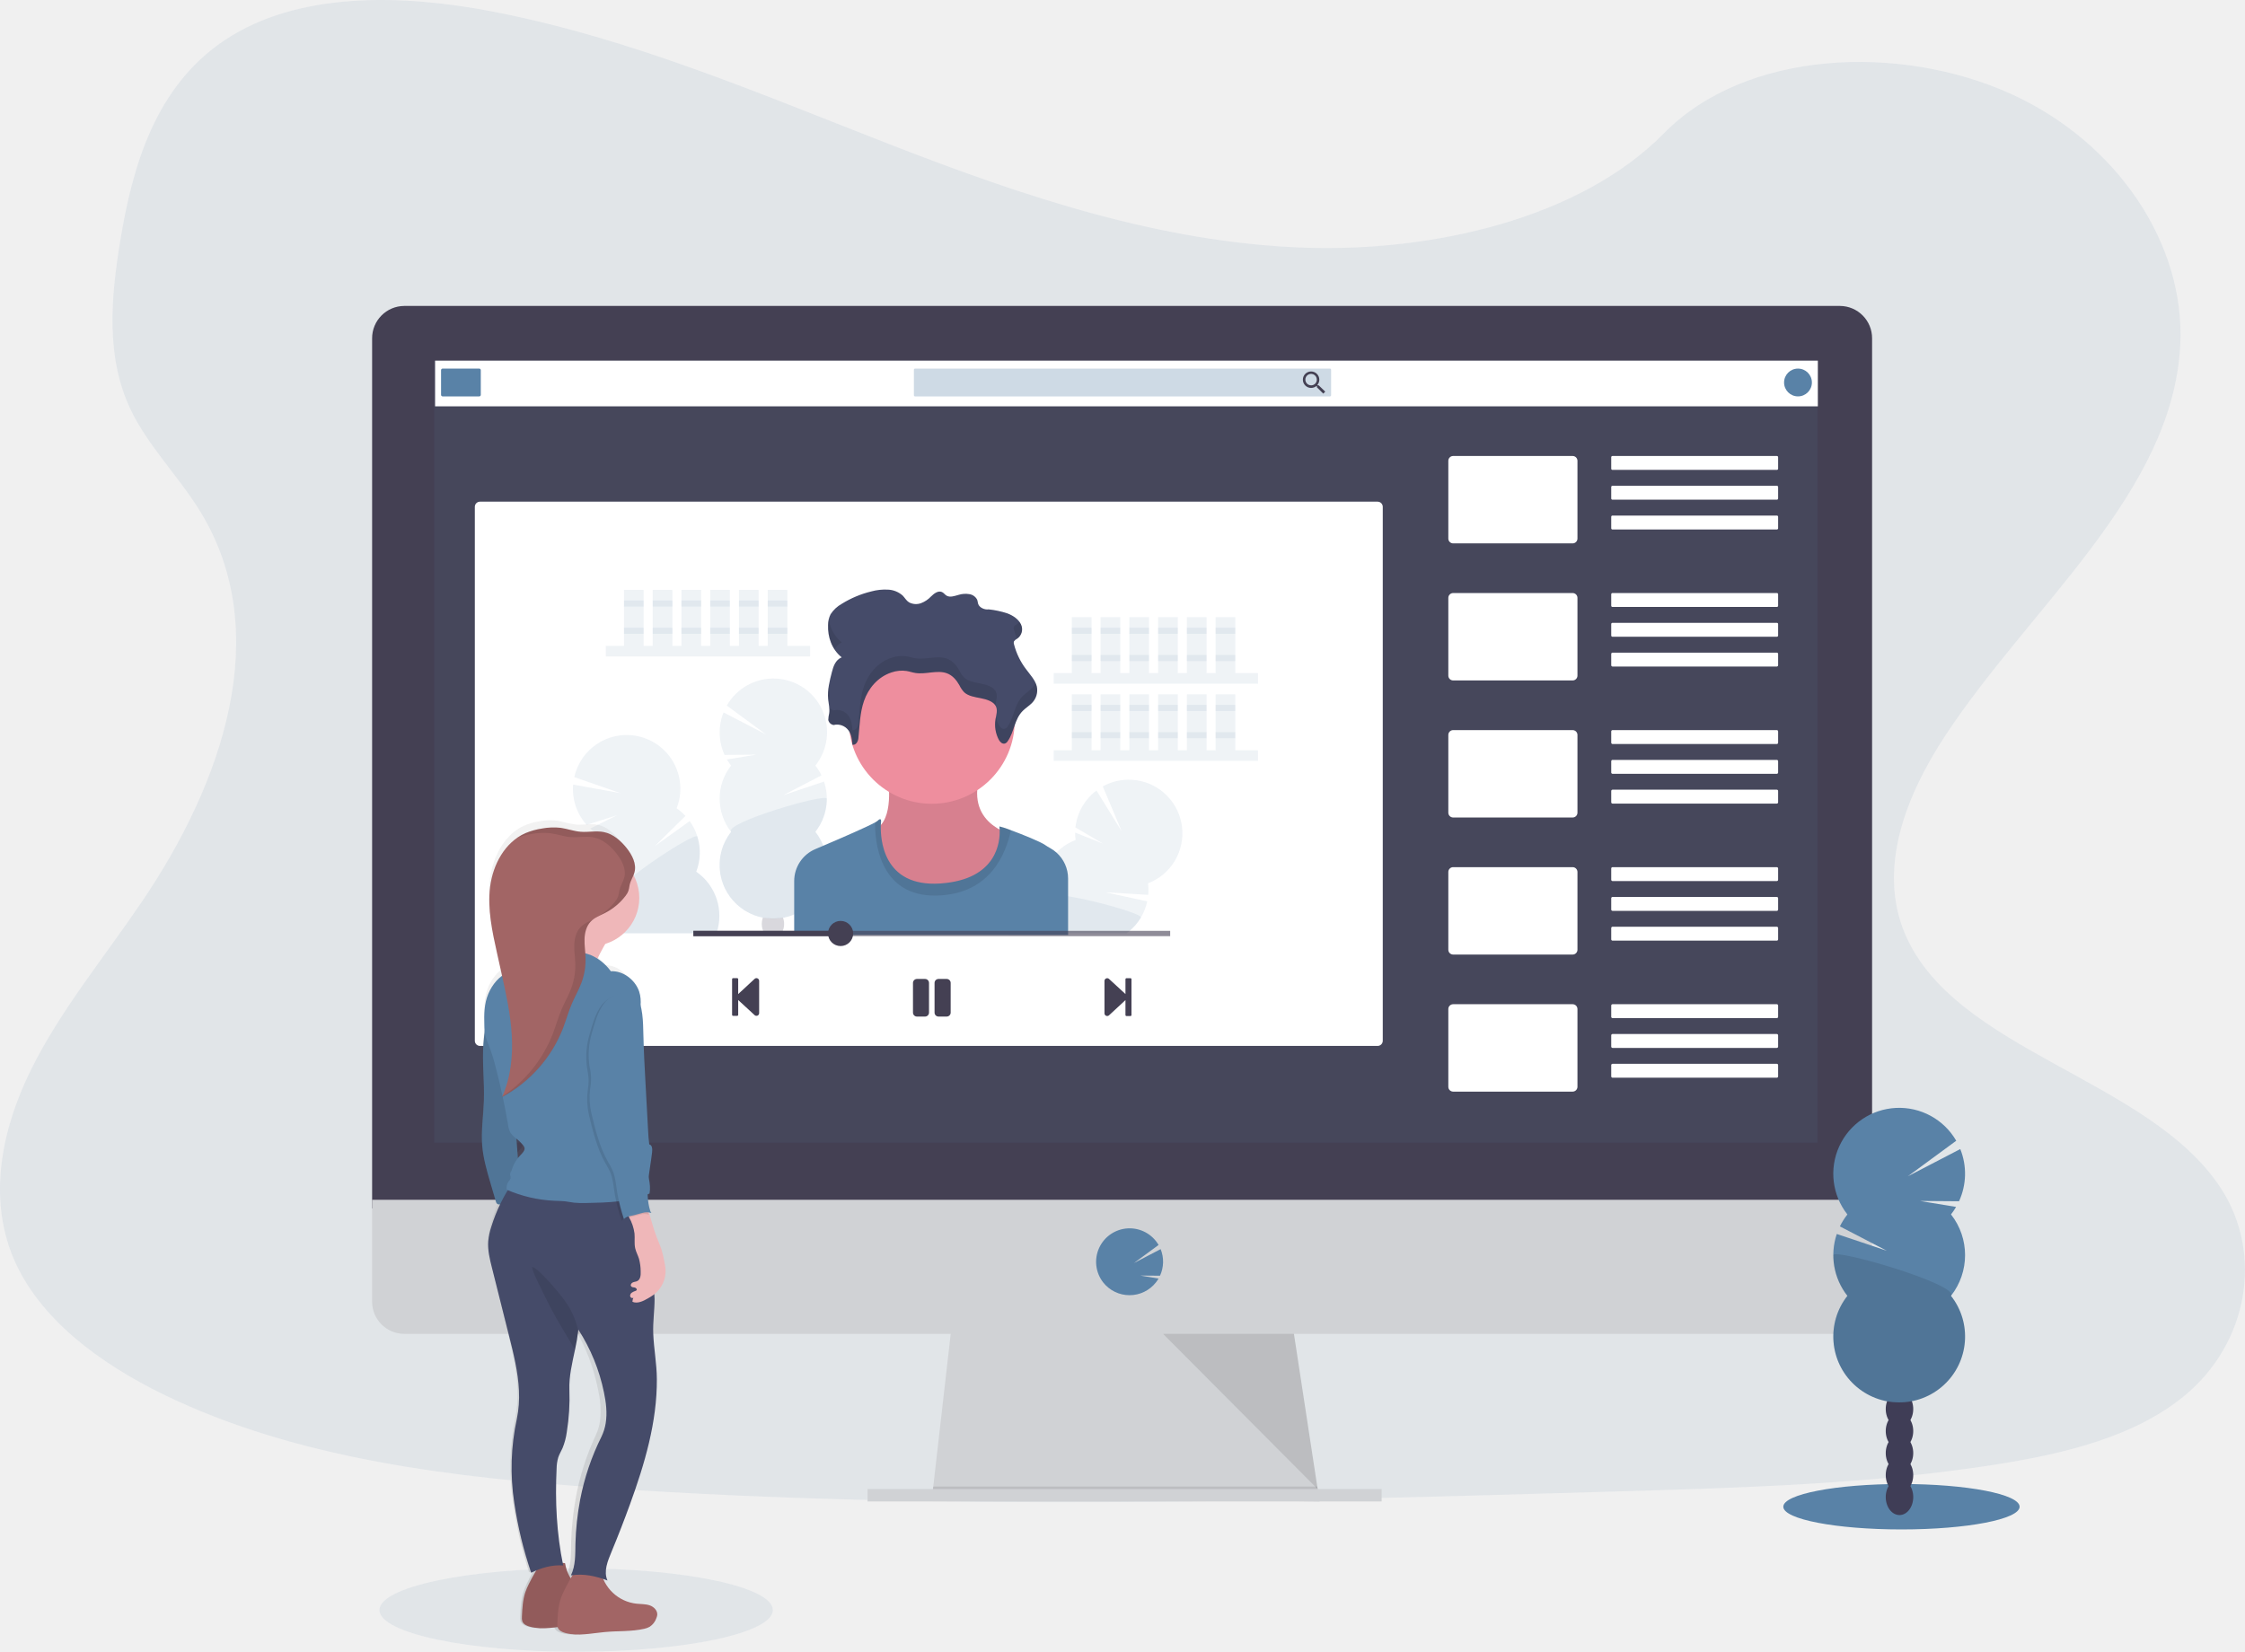
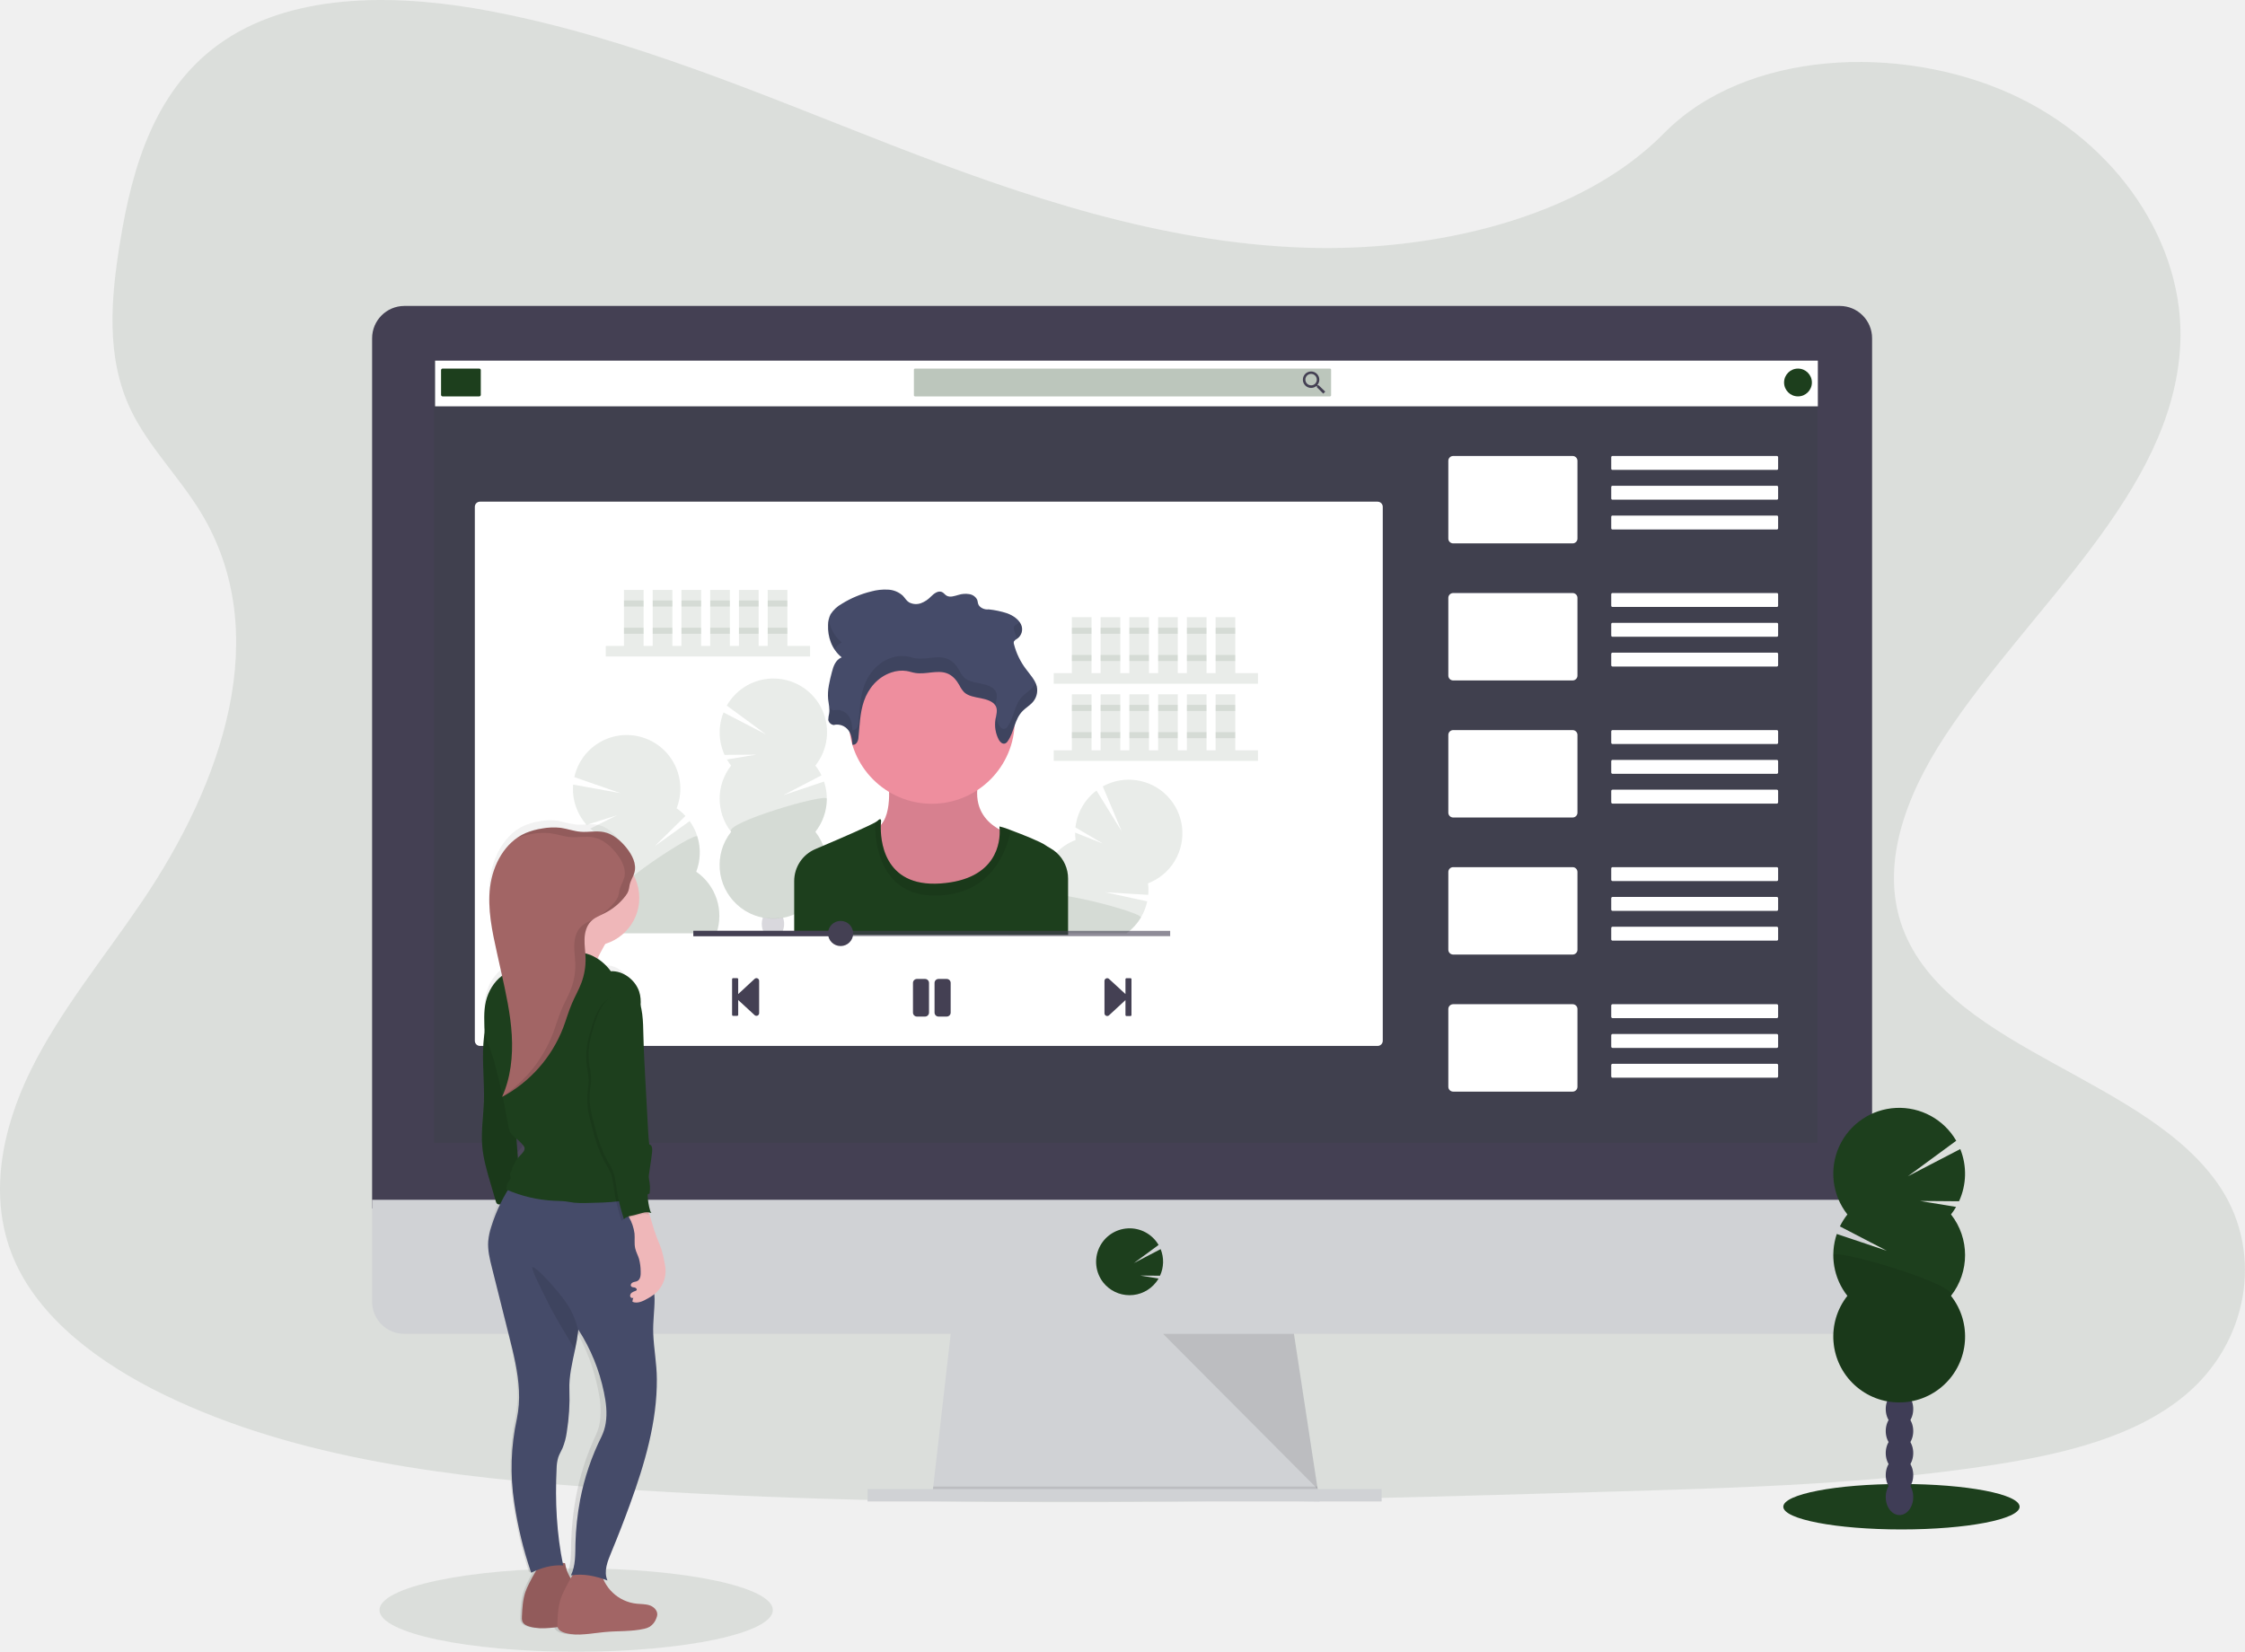
<svg xmlns="http://www.w3.org/2000/svg" data-name="Layer 1" width="1130" height="831.56" viewBox="0 0 1130 831.56">
  <defs>
    <linearGradient id="a" x1="321.68" y1="857.11" x2="321.68" y2="447.21" gradientUnits="userSpaceOnUse">
      <stop offset="0" stop-color="gray" stop-opacity=".25" />
      <stop offset=".54" stop-color="gray" stop-opacity=".12" />
      <stop offset="1" stop-color="gray" stop-opacity=".1" />
    </linearGradient>
  </defs>
-   <path d="M656.54 124.69C584.1 122.18 515.1 98.78 449.22 73.2S318.07 19.27 247.37 5.71c-45.48-8.72-97.49-9.93-134.13 14.43-35.27 23.46-46.66 64-52.78 101.55-4.61 28.28-7.32 58 5.3 84.51 8.77 18.37 24.34 33.82 35.11 51.42 37.45 61.26 11 136.79-29.62 196.59-19 28.06-41.13 54.82-55.82 84.69s-21.49 64.08-8.64 94.54c12.75 30.2 43.11 52.88 76 68.83 66.81 32.4 145.54 41.68 222.31 46.93 169.95 11.58 340.8 6.58 511.19 1.58 63.06-1.87 126.39-3.76 188.43-13.51 34.44-5.41 70-14 95-34.75 31.75-26.34 39.62-70.94 18.34-104-35.68-55.39-134.35-69.15-159.29-128.6-13.73-32.72.37-69.17 20.32-99.52 42.8-65.11 114.54-122.22 118.32-196.64 2.6-51.11-31.89-102.3-85.21-126.48-55.9-25.35-133.4-22.16-174.64 19.8-42.44 43.21-117.06 59.83-181.02 57.61z" fill="#5982a7" opacity=".1" />
+   <path d="M656.54 124.69C584.1 122.18 515.1 98.78 449.22 73.2S318.07 19.27 247.37 5.71c-45.48-8.72-97.49-9.93-134.13 14.43-35.27 23.46-46.66 64-52.78 101.55-4.61 28.28-7.32 58 5.3 84.51 8.77 18.37 24.34 33.82 35.11 51.42 37.45 61.26 11 136.79-29.62 196.59-19 28.06-41.13 54.82-55.82 84.69s-21.49 64.08-8.64 94.54c12.75 30.2 43.11 52.88 76 68.83 66.81 32.4 145.54 41.68 222.31 46.93 169.95 11.58 340.8 6.58 511.19 1.58 63.06-1.87 126.39-3.76 188.43-13.51 34.44-5.41 70-14 95-34.75 31.75-26.34 39.62-70.94 18.34-104-35.68-55.39-134.35-69.15-159.29-128.6-13.73-32.72.37-69.17 20.32-99.52 42.8-65.11 114.54-122.22 118.32-196.64 2.6-51.11-31.89-102.3-85.21-126.48-55.9-25.35-133.4-22.16-174.64 19.8-42.44 43.21-117.06 59.83-181.02 57.61z" fill="#1d3f1d" opacity=".1" />
  <path fill="#d0d2d5" d="M664.18 755.89l-195-2.5.57-5 9.43-82.5h171.25l12.6 82.5.96 6.25.19 1.25z" />
  <path opacity=".1" d="M663.99 754.64h-97.31l-97.5-1.25.57-5h193.28l.96 6.25z" />
  <path fill="#d0d2d5" d="M436.68 749.64h258.75v6.25H436.68z" />
  <path d="M942.3 170.37a16.27 16.27 0 00-16.19-16.35H203.5a16.27 16.27 0 00-16.2 16.35v438h755z" fill="#444053" />
  <path d="M187.3 604.02v51.3a16.2 16.2 0 0016.2 16.2h722.61a16.2 16.2 0 0016.19-16.2v-51.3z" fill="#d0d2d5" />
-   <path fill="#5982a7" opacity=".1" d="M218.55 181.52H914.8v393.75H218.55z" />
-   <path d="M568.55 652.05a16.89 16.89 0 0013.28-6.44 17.21 17.21 0 001.31-1.93l-9.26-1.52 10 .08a16.85 16.85 0 00.32-13.38l-13.43 7 12.39-9.1a16.87 16.87 0 10-27.87 18.88 16.87 16.87 0 0013.26 6.41z" fill="#5982a7" />
+   <path fill="#1d3f1d" opacity=".1" d="M218.55 181.52H914.8v393.75H218.55z" />
+   <path d="M568.55 652.05a16.89 16.89 0 0013.28-6.44 17.21 17.21 0 001.31-1.93l-9.26-1.52 10 .08a16.85 16.85 0 00.32-13.38l-13.43 7 12.39-9.1a16.87 16.87 0 10-27.87 18.88 16.87 16.87 0 0013.26 6.41z" fill="#1d3f1d" />
  <path opacity=".1" d="M585.43 671.52l77.79 78.12-11.93-78.12h-65.86z" />
  <rect x="239" y="252.56" width="457" height="274" rx="2.6" fill="#fff" />
  <path fill="#fff" d="M219 181.56h696v23H219z" />
-   <rect x="222" y="185.56" width="20" height="14" rx=".78" fill="#5982a7" />
-   <rect x="460" y="185.56" width="210" height="14" rx=".58" fill="#5982a7" opacity=".3" />
+   <rect x="222" y="185.56" width="20" height="14" rx=".78" fill="#1d3f1d" />
+   <rect x="460" y="185.56" width="210" height="14" rx=".58" fill="#1d3f1d" opacity=".3" />
  <path d="M663.77 194h-.51l-.19-.16a4.25 4.25 0 001-2.72 4.14 4.14 0 10-4.13 4.17 4.27 4.27 0 002.72-1l.19.16v.52l3.2 3.2 1-1zm-3.84 0a2.89 2.89 0 112.88-2.88 2.86 2.86 0 01-2.88 2.88z" fill="#444053" />
-   <circle cx="905" cy="192.56" r="7" fill="#5982a7" />
+   <circle cx="905" cy="192.56" r="7" fill="#1d3f1d" />
  <rect x="729" y="229.56" width="65" height="44" rx="2.43" fill="#fff" />
  <rect x="811" y="229.56" width="84" height="7" rx=".61" fill="#fff" />
  <rect x="811" y="244.56" width="84" height="7" rx=".61" fill="#fff" />
  <rect x="811" y="259.56" width="84" height="7" rx=".61" fill="#fff" />
  <rect x="729" y="298.56" width="65" height="44" rx="2.43" fill="#fff" />
  <rect x="811" y="298.56" width="84" height="7" rx=".61" fill="#fff" />
  <rect x="811" y="313.56" width="84" height="7" rx=".61" fill="#fff" />
  <rect x="811" y="328.56" width="84" height="7" rx=".66" fill="#fff" />
  <rect x="729" y="367.56" width="65" height="44" rx="2.43" fill="#fff" />
  <rect x="811" y="367.56" width="84" height="7" rx=".66" fill="#fff" />
  <rect x="811" y="382.56" width="84" height="7" rx=".66" fill="#fff" />
  <rect x="811" y="397.56" width="84" height="7" rx=".66" fill="#fff" />
  <rect x="729" y="436.56" width="65" height="44" rx="2.43" fill="#fff" />
  <rect x="811" y="436.56" width="84" height="7" rx=".66" fill="#fff" />
  <rect x="811" y="451.56" width="84" height="7" rx=".66" fill="#fff" />
  <rect x="811" y="466.56" width="84" height="7" rx=".66" fill="#fff" />
  <rect x="729" y="505.56" width="65" height="44" rx="2.43" fill="#fff" />
  <rect x="811" y="505.56" width="84" height="7" rx=".66" fill="#fff" />
  <rect x="811" y="520.56" width="84" height="7" rx=".66" fill="#fff" />
  <rect x="811" y="535.56" width="84" height="7" rx=".66" fill="#fff" />
-   <path fill="#5982a7" opacity=".1" d="M304.92 325.17h102.83v5.33H304.92zm9.14-28.18h9.9v28.18h-9.9zm14.47 0h9.9v28.18h-9.9zm14.47 0h9.9v28.18H343zm14.47 0h9.9v28.18h-9.9zm14.47 0h9.9v28.18h-9.9zm14.48 0h9.9v28.18h-9.9z" />
-   <path fill="#5982a7" opacity=".1" d="M314.06 302.32h9.9v3.05h-9.9zm14.47 0h9.9v3.05h-9.9zm14.47 0h9.9v3.05H343zm14.47 0h9.9v3.05h-9.9zm14.47 0h9.9v3.05h-9.9zm14.48 0h9.9v3.05h-9.9zm-72.36 13.71h9.9v3.05h-9.9zm14.47 0h9.9v3.05h-9.9zm14.47 0h9.9v3.05H343zm14.47 0h9.9v3.05h-9.9zm14.47 0h9.9v3.05h-9.9zm14.48 0h9.9v3.05h-9.9zm143.95 22.85H633.2v5.33H530.37zm9.14-28.18h9.9v28.18h-9.9zm14.47 0h9.9v28.18h-9.9zm14.47 0h9.9v28.18h-9.9zm14.48 0h9.9v28.18h-9.9zm14.47 0h9.9v28.18h-9.9zm14.47 0h9.9v28.18h-9.9z" />
-   <path fill="#5982a7" opacity=".1" d="M539.51 316.03h9.9v3.05h-9.9zm14.47 0h9.9v3.05h-9.9zm14.47 0h9.9v3.05h-9.9zm14.48 0h9.9v3.05h-9.9zm14.47 0h9.9v3.05h-9.9zm14.47 0h9.9v3.05h-9.9zm-72.36 13.71h9.9v3.05h-9.9zm14.47 0h9.9v3.05h-9.9zm14.47 0h9.9v3.05h-9.9zm14.48 0h9.9v3.05h-9.9zm14.47 0h9.9v3.05h-9.9zm14.47 0h9.9v3.05h-9.9zm-81.5 47.98H633.2v5.33H530.37zm9.14-28.18h9.9v28.18h-9.9zm14.47 0h9.9v28.18h-9.9zm14.47 0h9.9v28.18h-9.9zm14.48 0h9.9v28.18h-9.9zm14.47 0h9.9v28.18h-9.9zm14.47 0h9.9v28.18h-9.9z" />
-   <path fill="#5982a7" opacity=".1" d="M539.51 354.87h9.9v3.05h-9.9zm14.47 0h9.9v3.05h-9.9zm14.47 0h9.9v3.05h-9.9zm14.48 0h9.9v3.05h-9.9zm14.47 0h9.9v3.05h-9.9zm14.47 0h9.9v3.05h-9.9zm-72.36 13.71h9.9v3.05h-9.9zm14.47 0h9.9v3.05h-9.9zm14.47 0h9.9v3.05h-9.9zm14.48 0h9.9v3.05h-9.9zm14.47 0h9.9v3.05h-9.9zm14.47 0h9.9v3.05h-9.9zM368 385.44a28.45 28.45 0 01-2.1-3.09l14.81-2.43-16 .12a27.06 27.06 0 01-.52-21.38l21.45 11.12-19.81-14.56a27 27 0 1144.57 30.2 26.24 26.24 0 013.08 4.92l-19.22 10 20.49-6.87a27 27 0 01-4.35 25.31 27 27 0 11-42.4 0 27 27 0 010-33.37z" />
-   <path d="M416.18 402.12a26.89 26.89 0 01-5.78 16.66 27 27 0 11-42.4 0c-3.63-4.57 48.18-19.69 48.18-16.66z" fill="#5982a7" opacity=".1" />
+   <path fill="#1d3f1d" opacity=".1" d="M304.92 325.17h102.83v5.33H304.92zm9.14-28.18h9.9v28.18h-9.9zm14.47 0h9.9v28.18h-9.9zm14.47 0h9.9v28.18H343zm14.47 0h9.9v28.18h-9.9zm14.47 0h9.9v28.18h-9.9zm14.48 0h9.9v28.18h-9.9z" />
+   <path fill="#1d3f1d" opacity=".1" d="M314.06 302.32h9.9v3.05h-9.9zm14.47 0h9.9v3.05h-9.9zm14.47 0h9.9v3.05H343zm14.47 0h9.9v3.05h-9.9zm14.47 0h9.9v3.05h-9.9zm14.48 0h9.9v3.05h-9.9zm-72.36 13.71h9.9v3.05h-9.9zm14.47 0h9.9v3.05h-9.9zm14.47 0h9.9v3.05H343zm14.47 0h9.9v3.05h-9.9zm14.47 0h9.9v3.05h-9.9zm14.48 0h9.9v3.05h-9.9zm143.95 22.85H633.2v5.33H530.37zm9.14-28.18h9.9v28.18h-9.9zm14.47 0h9.9v28.18h-9.9zm14.47 0h9.9v28.18h-9.9zm14.48 0h9.9v28.18h-9.9zm14.47 0h9.9v28.18h-9.9zm14.47 0h9.9v28.18h-9.9z" />
+   <path fill="#1d3f1d" opacity=".1" d="M539.51 316.03h9.9v3.05h-9.9zm14.47 0h9.9v3.05h-9.9zm14.47 0h9.9v3.05h-9.9zm14.48 0h9.9v3.05h-9.9zm14.47 0h9.9v3.05h-9.9zm14.47 0h9.9v3.05h-9.9zm-72.36 13.71h9.9v3.05h-9.9zm14.47 0h9.9v3.05h-9.9zm14.47 0h9.9v3.05h-9.9zm14.48 0h9.9v3.05h-9.9zm14.47 0h9.9v3.05h-9.9zm14.47 0h9.9v3.05h-9.9zm-81.5 47.98H633.2v5.33H530.37zm9.14-28.18h9.9v28.18h-9.9zm14.47 0h9.9v28.18h-9.9zm14.47 0h9.9v28.18h-9.9zm14.48 0h9.9v28.18h-9.9zm14.47 0h9.9v28.18h-9.9zm14.47 0h9.9v28.18h-9.9z" />
+   <path fill="#1d3f1d" opacity=".1" d="M539.51 354.87h9.9v3.05h-9.9zm14.47 0h9.9v3.05h-9.9zm14.47 0h9.9v3.05h-9.9zm14.48 0h9.9v3.05h-9.9zm14.47 0h9.9v3.05h-9.9zm14.47 0h9.9v3.05h-9.9zm-72.36 13.71h9.9v3.05h-9.9zm14.47 0h9.9v3.05h-9.9zm14.47 0h9.9v3.05h-9.9zm14.48 0h9.9v3.05h-9.9zm14.47 0h9.9v3.05h-9.9zm14.47 0h9.9v3.05h-9.9zM368 385.44a28.45 28.45 0 01-2.1-3.09l14.81-2.43-16 .12a27.06 27.06 0 01-.52-21.38l21.45 11.12-19.81-14.56a27 27 0 1144.57 30.2 26.24 26.24 0 013.08 4.92l-19.22 10 20.49-6.87a27 27 0 01-4.35 25.31 27 27 0 11-42.4 0 27 27 0 010-33.37z" />
+   <path d="M416.18 402.12a26.89 26.89 0 01-5.78 16.66 27 27 0 11-42.4 0c-3.63-4.57 48.18-19.69 48.18-16.66z" fill="#1d3f1d" opacity=".1" />
  <path d="M393.52 469.66a2.53 2.53 0 01.13.22h-9.16c.05-.07.08-.15.13-.22a8.87 8.87 0 01-1.18-4.51 9.26 9.26 0 01.55-3.18c.51.08 1.14.17 1.87.25a32.1 32.1 0 006.39 0q.92-.09 1.89-.24a.09.09 0 000 .05 9 9 0 01.54 3.13 8.87 8.87 0 01-1.16 4.5z" fill="#3f3d56" opacity=".2" />
-   <path d="M360.6 469.88h-51c-.11-.29-.21-.6-.3-.9a26.85 26.85 0 01.59-17.64 27 27 0 01-9.85-31.89 25.83 25.83 0 01-2.91-2.33l13.42-6.69-15.26 4.84a27 27 0 01-6.8-20.27l23.81 4.3-23.22-8.07a27 27 0 1151.49 15.7 27.35 27.35 0 014.43 3.85l-15.42 15.21 17.55-12.62a27 27 0 013.32 25.5 27 27 0 0110.15 31.01z" fill="#5982a7" opacity=".1" />
-   <path d="M360.6 469.88h-51c-.11-.29-.21-.6-.3-.9a26.85 26.85 0 01.59-17.64c-4.8-3.32 40.23-33.07 41.12-30.17a26.88 26.88 0 01-.59 17.65 27 27 0 0110.18 31.06zm230.75-36.54a26.9 26.9 0 01-13.51 11.36 27.4 27.4 0 01.11 5.8l-21.61-1.3 21.11 4.58a27 27 0 01-3.22 8.16 26.57 26.57 0 01-7.2 7.9h-29.42v.77h-30c.06-.26.12-.51.19-.77a27 27 0 0116.45-18.31 27 27 0 0117.13-28.64 27.36 27.36 0 01-.22-3.73l13.95 5.51-13.8-8.11a27 27 0 0110.59-18.58l12.71 20.58-9.53-22.66a27 27 0 0136.27 37.44z" fill="#5982a7" opacity=".1" />
-   <path d="M574.23 461.98a26.57 26.57 0 01-7.2 7.9h-29.42v.77h-30c.06-.26.12-.51.19-.77a27 27 0 0116.45-18.31c-.25-2 5.56-1.7 13.31-.4 15.19 2.55 37.7 9.09 36.67 10.81z" fill="#5982a7" opacity=".1" />
+   <path d="M360.6 469.88h-51c-.11-.29-.21-.6-.3-.9a26.85 26.85 0 01.59-17.64 27 27 0 01-9.85-31.89 25.83 25.83 0 01-2.91-2.33l13.42-6.69-15.26 4.84a27 27 0 01-6.8-20.27l23.81 4.3-23.22-8.07a27 27 0 1151.49 15.7 27.35 27.35 0 014.43 3.85l-15.42 15.21 17.55-12.62a27 27 0 013.32 25.5 27 27 0 0110.15 31.01z" fill="#1d3f1d" opacity=".1" />
+   <path d="M360.6 469.88h-51c-.11-.29-.21-.6-.3-.9a26.85 26.85 0 01.59-17.64c-4.8-3.32 40.23-33.07 41.12-30.17a26.88 26.88 0 01-.59 17.65 27 27 0 0110.18 31.06zm230.75-36.54a26.9 26.9 0 01-13.51 11.36 27.4 27.4 0 01.11 5.8l-21.61-1.3 21.11 4.58a27 27 0 01-3.22 8.16 26.57 26.57 0 01-7.2 7.9h-29.42v.77h-30c.06-.26.12-.51.19-.77a27 27 0 0116.45-18.31 27 27 0 0117.13-28.64 27.36 27.36 0 01-.22-3.73l13.95 5.51-13.8-8.11a27 27 0 0110.59-18.58l12.71 20.58-9.53-22.66a27 27 0 0136.27 37.44z" fill="#1d3f1d" opacity=".1" />
+   <path d="M574.23 461.98a26.57 26.57 0 01-7.2 7.9h-29.42v.77h-30c.06-.26.12-.51.19-.77a27 27 0 0116.45-18.31c-.25-2 5.56-1.7 13.31-.4 15.19 2.55 37.7 9.09 36.67 10.81z" fill="#1d3f1d" opacity=".1" />
  <path d="M446.71 389.97s3.7 20-4.56 26.53 7 45.67 32.18 41.1 35.44-37.4 35.44-37.4-25.22-5.22-15.87-31.75z" fill="#ee8e9e" />
  <path d="M446.71 389.97s3.7 20-4.56 26.53 7 45.67 32.18 41.1 35.44-37.4 35.44-37.4-25.22-5.22-15.87-31.75z" opacity=".1" />
  <circle cx="469" cy="362.9" r="41.75" fill="#ee8e9e" />
-   <path d="M537.61 442.27v28.38H399.75v-27.09a17.48 17.48 0 0110.67-16.1l3.95-1.68c10-4.26 22.15-9.55 26.12-11.75a6.53 6.53 0 001.22-.79c2.17-2.17 1.74.65 1.74.65s-.06.54-.1 1.47c-.24 6.39.68 31.5 30.11 29.41 28.71-2 30-21.42 29.71-27.13a15.45 15.45 0 00-.13-1.58 37.09 37.09 0 015.81 1.9c6 2.22 14.86 5.78 17.23 7.46.74.52 1.64 1.06 2.62 1.61a17.23 17.23 0 013.1 2.21 17.51 17.51 0 015.81 13.03z" fill="#5982a7" />
+   <path d="M537.61 442.27v28.38H399.75v-27.09a17.48 17.48 0 0110.67-16.1l3.95-1.68c10-4.26 22.15-9.55 26.12-11.75a6.53 6.53 0 001.22-.79c2.17-2.17 1.74.65 1.74.65s-.06.54-.1 1.47c-.24 6.39.68 31.5 30.11 29.41 28.71-2 30-21.42 29.71-27.13a15.45 15.45 0 00-.13-1.58 37.09 37.09 0 015.81 1.9c6 2.22 14.86 5.78 17.23 7.46.74.52 1.64 1.06 2.62 1.61a17.23 17.23 0 013.1 2.21 17.51 17.51 0 015.81 13.03z" fill="#1d3f1d" />
  <path d="M508.85 417.96c-2.43 11.26-10.06 32.35-37.56 32.9-29.3.58-31-28.56-30.81-36.83a5.91 5.91 0 001.23-.79c2.18-2.17 1.74.65 1.74.65s-3.69 33.27 30 30.88 29.55-28.7 29.55-28.7c0-.16 2.51.71 5.85 1.89z" opacity=".1" />
  <path d="M419.58 364.99a7.15 7.15 0 017.53 2.75c1.52 2.13 1.75 4.7 1.94 7.16 1.81.38 2.83-1.67 3-3.22.67-6.31.72-12.74 2.84-18.84s6.75-12 13.86-14.33a16.08 16.08 0 017.57-.72c1.51.25 2.93.78 4.43 1 5.2.86 10.85-1.6 15.72.11 3.06 1.08 5 3.57 6.43 6.06a13.08 13.08 0 002.5 3.63c2.07 1.86 5.31 2.34 8.28 2.92s6.21 1.59 7.48 3.88c1.14 2.07.3 4.46-.08 6.7a16.42 16.42 0 001.69 10.37c.55 1 1.67 2.21 3 1.88a2.63 2.63 0 001.42-1.15c3.41-4.78 3.32-11 7.6-15.31 1.43-1.44 3.28-2.56 4.67-4a9.08 9.08 0 002.42-8.24c-.77-3.3-3.41-6-5.54-8.9a35 35 0 01-5.93-12.31 2.23 2.23 0 010-1.61 4.29 4.29 0 011.52-1.24 5.74 5.74 0 001.94-7.33c-1.21-2.47-3.87-4.35-6.87-5.47a44.8 44.8 0 00-9.37-2c-2.1.3-4.56-.89-5.21-2.57-.29-.75-.29-1.56-.58-2.31a5.3 5.3 0 00-4-2.8 11.7 11.7 0 00-5.35.38c-2 .56-4.27 1.4-6 .42-.91-.51-1.41-1.44-2.39-1.86-2-.84-4.06.86-5.49 2.26a13.36 13.36 0 01-4.95 3.33 7.37 7.37 0 01-6.14-.41c-1.37-.87-2.06-2.27-3.15-3.38a11.86 11.86 0 00-7.45-3 26.23 26.23 0 00-8.41.92 50.78 50.78 0 00-14.77 6.2 15.87 15.87 0 00-5.67 5.27 12 12 0 00-1.27 5.43c-.22 5.91 1.74 12.13 6.85 16.27-3.12 1.3-4.17 4.49-4.9 7.32-1.17 4.52-2.34 9.11-1.9 13.71.22 2.38.87 4.76.52 7.13a15.36 15.36 0 00-.46 3.41 3.27 3.27 0 002.67 2.49z" fill="#454b69" />
  <path d="M521.23 343.78a9.76 9.76 0 01-1.8 2.66c-1.39 1.46-3.24 2.59-4.67 4-4.28 4.28-4.19 10.54-7.6 15.32a2.57 2.57 0 01-1.42 1.14c-1.3.34-2.42-.84-3-1.88a17.2 17.2 0 01-1.49-4l-.2 1a16.42 16.42 0 001.69 10.37c.55 1 1.67 2.21 3 1.88a2.63 2.63 0 001.42-1.15c3.41-4.78 3.32-11 7.6-15.31 1.43-1.44 3.28-2.56 4.67-4a9.08 9.08 0 002.42-8.24 10.74 10.74 0 00-.62-1.79zm-9.32-29.6a4.19 4.19 0 00-1.52 1.24 2.21 2.21 0 000 1.6 33.82 33.82 0 001.51 4.56 5.74 5.74 0 001.94-7.33 7 7 0 00-.7-1.17 5.76 5.76 0 01-1.23 1.1zm-88.2 9.27a18.54 18.54 0 01-6.55-11.59 15.62 15.62 0 00-.3 2.72 20.82 20.82 0 003.29 12.37 7 7 0 013.56-3.5zm77.37 31.27c.38-2.25 1.22-4.64.08-6.7-1.27-2.3-4.51-3.3-7.48-3.88s-6.21-1.07-8.28-2.92a13.08 13.08 0 01-2.5-3.63c-1.41-2.49-3.37-5-6.43-6.06-4.87-1.71-10.52.74-15.72-.11-1.5-.25-2.92-.77-4.43-1a16 16 0 00-7.57.72c-7.11 2.34-11.74 8.24-13.86 14.33s-2.17 12.52-2.84 18.84c-.17 1.54-1.19 3.6-3 3.22-.19-2.47-.42-5-1.94-7.17a7.15 7.15 0 00-7.53-2.74 3.66 3.66 0 01-2.11-1.35 11.59 11.59 0 010 2.76 15.36 15.36 0 00-.46 3.41 3.27 3.27 0 002.61 2.57 7.15 7.15 0 017.53 2.75c1.52 2.13 1.75 4.7 1.94 7.16 1.81.38 2.83-1.67 3-3.22.67-6.31.72-12.74 2.84-18.84s6.75-12 13.86-14.33a16.08 16.08 0 017.57-.72c1.51.25 2.93.78 4.43 1 5.2.86 10.85-1.6 15.72.11 3.06 1.08 5 3.57 6.43 6.06a13.08 13.08 0 002.5 3.63c2.07 1.86 5.31 2.34 8.28 2.92s6 1.52 7.33 3.64c-.05-.15 0-.3.03-.45zm-83.65-3.11a19 19 0 00-.33-5.57 24.82 24.82 0 00-.19 5.84c0 .5.11 1 .18 1.49.11-.59.26-1.17.34-1.76z" opacity=".1" />
  <path d="M368.49 511v-18.05a.51.51 0 01.51-.51h2.05a.51.51 0 01.51.51v7.51l8.32-7.71a1.36 1.36 0 012.23 1v16.35a1.36 1.36 0 01-2.23 1l-8.32-7.66v7.47a.51.51 0 01-.51.51H369a.51.51 0 01-.51-.42zm201.03-18.05V511a.51.51 0 01-.52.51h-2a.51.51 0 01-.51-.51v-7.51l-8.32 7.7a1.37 1.37 0 01-2.24-1v-16.41a1.37 1.37 0 012.24-1l8.32 7.66v-7.46a.51.51 0 01.51-.51h2a.51.51 0 01.52.48zm-103.91 18.83h-4.07a2 2 0 01-2-2v-14.94a2 2 0 012-2h4.07a2 2 0 012 2v14.94a2 2 0 01-2 2zm12.9-2v-14.94a2 2 0 00-2-2h-4.11a2 2 0 00-2 2v14.94a2 2 0 002 2h4.07a2 2 0 002.04-2z" fill="#444053" />
  <path fill="#444053" opacity=".6" d="M349 468.62h240v2.67H349z" />
  <circle cx="423.11" cy="469.95" r="6.33" fill="#444053" />
  <path fill="#444053" d="M349 468.62h74.11v2.67H349z" />
-   <ellipse cx="957.08" cy="758.54" rx="59.47" ry="11.44" fill="#5982a7" />
+   <ellipse cx="957.08" cy="758.54" rx="59.47" ry="11.44" fill="#1d3f1d" />
  <ellipse cx="956.09" cy="753.68" rx="6.92" ry="9.06" fill="#3f3d56" />
  <ellipse cx="956.09" cy="742.6" rx="6.92" ry="9.06" fill="#3f3d56" />
  <ellipse cx="956.09" cy="731.53" rx="6.92" ry="9.06" fill="#3f3d56" />
  <ellipse cx="956.09" cy="720.45" rx="6.92" ry="9.06" fill="#3f3d56" />
  <ellipse cx="956.09" cy="709.37" rx="6.92" ry="9.06" fill="#3f3d56" />
  <ellipse cx="956.09" cy="698.29" rx="6.92" ry="9.06" fill="#3f3d56" />
  <ellipse cx="956.09" cy="687.21" rx="6.92" ry="9.06" fill="#3f3d56" />
-   <path d="M982 611.41a34.28 34.28 0 002.58-3.8l-18.2-3 19.68.15a33.27 33.27 0 00.63-26.28l-26.38 13.7 24.34-17.89a33.17 33.17 0 10-54.78 37.12 33.85 33.85 0 00-3.78 6l23.62 12.27-25.18-8.45a33.19 33.19 0 005.34 31.14 33.16 33.16 0 1052.14 0 33.18 33.18 0 000-41z" fill="#5982a7" />
+   <path d="M982 611.41a34.28 34.28 0 002.58-3.8l-18.2-3 19.68.15a33.27 33.27 0 00.63-26.28l-26.38 13.7 24.34-17.89a33.17 33.17 0 10-54.78 37.12 33.85 33.85 0 00-3.78 6l23.62 12.27-25.18-8.45a33.19 33.19 0 005.34 31.14 33.16 33.16 0 1052.14 0 33.18 33.18 0 000-41z" fill="#1d3f1d" />
  <path d="M922.78 631.91a33 33 0 007.09 20.5 33.16 33.16 0 1052.14 0c4.44-5.63-59.23-24.22-59.23-20.5z" opacity=".1" />
-   <ellipse cx="290" cy="810.56" rx="99" ry="21" fill="#5982a7" opacity=".1" />
+   <ellipse cx="290" cy="810.56" rx="99" ry="21" fill="#1d3f1d" opacity=".1" />
  <path d="M358.15 842.34c-2-.73-4.14-.61-6.23-.84a19.28 19.28 0 01-11.46-5.56 21 21 0 01-4.58-7c.66.24 1.32.49 2 .76-2-4.67.1-9.91 1.94-14.63q4.68-12 8.85-24.13c7-20.49 13-41.8 12.87-63.6 0-7.88-1.45-15.33-1.73-23.2-.21-5.84.69-11.67.65-17.52 0-.82 0-1.63-.06-2.45a15.53 15.53 0 005.27-12.66 30.48 30.48 0 00-.53-3.68 59.68 59.68 0 00-1.4-6.26c-.66-2.17-1.56-4.25-2.33-6.37-1.49-4.11-2.5-8.39-3.77-12.57a4.33 4.33 0 011.36.37 2.93 2.93 0 01-.64-1.31 32.41 32.41 0 01-1.2-8.17l.85-.38a21.27 21.27 0 00-.41-8.09c.48-4.29 1.23-8.61 1.69-12.88.17-1.6.1-3.61-1.37-4-.3-2.29-.42-4.61-.54-6.92q-.63-12.09-1.25-24.17c-.42-8.09-.84-16.17-1-24.27-.11-5.14-.17-10.46-1.39-15.38a18.6 18.6 0 00-.71-7c-1.86-5.89-7.64-10.56-13.5-10.23a26.86 26.86 0 00-6.39-6.46c1.17-2.62 2.57-5.32 3.72-7.44 9.38-3.05 16.24-12.3 16.24-23.3a25.43 25.43 0 00-2.75-11.59 12.52 12.52 0 00.44-1.35 11.09 11.09 0 00-.45-6.49 19 19 0 00-1-2.32c-.26-.5-.54-1-.83-1.48L348 459c-.31-.47-.63-.92-1-1.36a33.1 33.1 0 00-2.28-2.74 22.56 22.56 0 00-3.28-2.92 14.46 14.46 0 00-5.4-2.49 16.46 16.46 0 00-3.43-.31c-.69 0-1.39 0-2.08.06-1.4.08-2.79.18-4.18.17-.46 0-.93 0-1.39-.07a50.63 50.63 0 01-7.24-1.51l-1.2-.25c-.41-.08-.81-.15-1.22-.2a22.89 22.89 0 00-3.31-.2h-1.11a30.68 30.68 0 00-3.31.34l-1.1.17a31.6 31.6 0 00-8.05 2.39c-.33.15-.67.32-1 .5l-.2.11c-.27.14-.54.29-.8.45l-.15.09-.85.54-.07.05c-7.94 5.34-12.63 15.46-13.82 25.5-1.33 11.27 1 22.63 3.33 33.72l2.1 10c.09.45.19.89.28 1.34a22 22 0 00-6.59 9.14c-2 5-2.05 10.41-1.89 15.83 0 1.1.06 2.2.17 3.3-.25 2.08-.47 4.17-.61 6.27-.63 9.7.55 19.45.24 29.17-.24 7.49-1.37 15-.82 22.44.48 6.6 2.25 13 4 19.37l2.52 9.08a2.41 2.41 0 00.63 1.25 1.9 1.9 0 001.41.29 85.12 85.12 0 00-4.1 11.48 35.5 35.5 0 00-1.48 7.38c-.33 4.58.73 9.13 1.79 13.58q2.4 10 4.78 20.08 1.68 7.05 3.35 14.09c2.2 9.26 4.41 18.58 4.82 28.11a61.05 61.05 0 01-1 14.29 124.52 124.52 0 00-1.24 42.83 210 210 0 008.09 35.41c.81-.43 1.63-.83 2.47-1.2l-.35.65q-1.73 3-3.2 6.15a35 35 0 00-1.71 4.21c-1.28 4-1.48 8.26-1.66 12.47a6.1 6.1 0 00.21 2.41c.55 1.51 2.13 2.28 3.6 2.7 4.32 1.23 8.81.79 13.3.21a1.61 1.61 0 00.09.29c.55 1.51 2.12 2.28 3.6 2.7 6.18 1.76 12.7.1 19.07-.5s12.63-.16 18.76-1.63a8.93 8.93 0 002.6-1 8.51 8.51 0 003.28-4.55 5.83 5.83 0 00.38-1.49c.25-2.19-1.62-4.12-3.6-4.85zM337 749.73a25.2 25.2 0 01-2 6.78 129.4 129.4 0 00-10.26 32.17 149.15 149.15 0 00-2.27 22.25c-.1 5.5.11 11.26-2.18 16.2l.83-.13c-.26.48-.51 1-.75 1.38l-.12.22a21.68 21.68 0 01-2.73-7.66c0-.09-.45-.16-1.14-.2a206.93 206.93 0 01-2.92-47.89 22.17 22.17 0 01.8-5.75c.51-1.61 1.37-3.08 2-4.64a34.09 34.09 0 002-8.14 115.64 115.64 0 001.26-21.52c-.24-6.79 1.33-13.54 2.67-20.3.64-3.21 1.23-6.43 1.55-9.65l.06-.65a96.87 96.87 0 0112.28 31.88 45.6 45.6 0 01.92 15.65zm-42.8-144.52l.32.28a22 22 0 012.66 2.79 3.69 3.69 0 01.84 1.54c.3 1.46-.91 2.7-1.9 3.77a17 17 0 00-1.21 1.46q-.32-4.92-.68-9.84z" transform="translate(-35 -34.22)" fill="url(#a)" />
-   <path d="M245.36 508.31l-1.1 8.49c-.37 2.88-.74 5.75-.94 8.64-.67 9.62.57 19.28.25 28.92-.26 7.42-1.44 14.83-.87 22.24.51 6.54 2.37 12.9 4.23 19.2l2.64 9a2.38 2.38 0 00.66 1.24 2.33 2.33 0 001.69.27l11.72-1.06c-.75-3.44-1.58-7-2-10.53-.32-2.76-.51-5.54-.71-8.32-.62-8.66-1.33-17.32-2-26l-1.25-15.2c-.53-6.6-1.08-13.23-2.74-19.64a39.09 39.09 0 00-9.58-17.25z" fill="#5982a7" />
+   <path d="M245.36 508.31l-1.1 8.49c-.37 2.88-.74 5.75-.94 8.64-.67 9.62.57 19.28.25 28.92-.26 7.42-1.44 14.83-.87 22.24.51 6.54 2.37 12.9 4.23 19.2l2.64 9a2.38 2.38 0 00.66 1.24 2.33 2.33 0 001.69.27l11.72-1.06c-.75-3.44-1.58-7-2-10.53-.32-2.76-.51-5.54-.71-8.32-.62-8.66-1.33-17.32-2-26l-1.25-15.2c-.53-6.6-1.08-13.23-2.74-19.64a39.09 39.09 0 00-9.58-17.25z" fill="#1d3f1d" />
  <path d="M245.36 508.31l-1.1 8.49c-.37 2.88-.74 5.75-.94 8.64-.67 9.62.57 19.28.25 28.92-.26 7.42-1.44 14.83-.87 22.24.51 6.54 2.37 12.9 4.23 19.2l2.64 9a2.38 2.38 0 00.66 1.24 2.33 2.33 0 001.69.27l11.72-1.06c-.75-3.44-1.58-7-2-10.53-.32-2.76-.51-5.54-.71-8.32-.62-8.66-1.33-17.32-2-26l-1.25-15.2c-.53-6.6-1.08-13.23-2.74-19.64a39.09 39.09 0 00-9.58-17.25z" opacity=".1" />
  <path d="M266.24 797.33a35.81 35.81 0 00-1.8 4.18c-1.34 3.95-1.54 8.19-1.74 12.36a6 6 0 00.22 2.39c.58 1.5 2.24 2.26 3.79 2.67 6.49 1.75 13.33.11 20-.49s13.26-.16 19.7-1.61a10.06 10.06 0 002.73-.95 8.51 8.51 0 003.45-4.5 5.88 5.88 0 00.39-1.48c.21-2.2-1.7-4.1-3.78-4.82s-4.35-.61-6.54-.83a20.6 20.6 0 01-18.24-17.21c-.08-.48-10.84-.19-12 .43-1.32.73-2.12 2.54-2.87 3.77q-1.77 2.97-3.31 6.09z" fill="#a26565" />
  <path d="M266.24 797.33a35.81 35.81 0 00-1.8 4.18c-1.34 3.95-1.54 8.19-1.74 12.36a6 6 0 00.22 2.39c.58 1.5 2.24 2.26 3.79 2.67 6.49 1.75 13.33.11 20-.49s13.26-.16 19.7-1.61a10.06 10.06 0 002.73-.95 8.51 8.51 0 003.45-4.5 5.88 5.88 0 00.39-1.48c.21-2.2-1.7-4.1-3.78-4.82s-4.35-.61-6.54-.83a20.6 20.6 0 01-18.24-17.21c-.08-.48-10.84-.19-12 .43-1.32.73-2.12 2.54-2.87 3.77q-1.77 2.97-3.31 6.09z" opacity=".1" />
  <path d="M284.09 800.51a34 34 0 00-1.8 4.17c-1.35 4-1.55 8.19-1.74 12.36a5.83 5.83 0 00.22 2.39c.57 1.5 2.23 2.26 3.78 2.68 6.49 1.74 13.34.1 20-.5s13.27-.16 19.7-1.61a9.62 9.62 0 002.73-1 8.47 8.47 0 003.45-4.5 5.88 5.88 0 00.39-1.48c.21-2.19-1.7-4.1-3.78-4.82s-4.35-.6-6.54-.83a20.61 20.61 0 01-18.24-17.2c-.08-.48-10.84-.2-12 .42-1.33.73-2.13 2.54-2.88 3.77-1.14 2.03-2.26 4.07-3.29 6.15z" fill="#a26565" />
  <path d="M330.62 694.28c.14 21.61-6.14 42.73-13.51 63q-4.38 12.06-9.29 23.91c-1.94 4.68-4.13 9.88-2.05 14.5-6-2.28-12.1-3.62-18.41-2.57 2.4-4.9 2.17-10.6 2.28-16a140.3 140.3 0 012.36-22.05 123 123 0 0110.79-31.89 24.3 24.3 0 002.09-6.72c.82-5.14.18-10.42-.89-15.51a92.47 92.47 0 00-12.9-31.6l-.06.64a93.27 93.27 0 01-1.62 9.57c-1.41 6.69-3.06 13.39-2.81 20.12a108.83 108.83 0 01-1.32 21.33 32.43 32.43 0 01-2.15 8.06c-.69 1.55-1.59 3-2.13 4.61a21 21 0 00-.84 5.7c-.8 16.27 0 32.79 3.32 48.74-5.57-.44-11.14 1.17-16.12 3.67a198.54 198.54 0 01-8.5-35.1 116.62 116.62 0 011.3-42.46 56.42 56.42 0 001.05-14.15c-.43-9.45-2.75-18.69-5.06-27.87l-3.52-14q-2.5-10-5-19.91c-1.11-4.41-2.23-8.92-1.88-13.46a33.4 33.4 0 011.56-7.32 81.69 81.69 0 0111.07-22.64c19.27 1.08 38.77-.72 58-2.2a3.89 3.89 0 012.72.46 3.85 3.85 0 011.1 2.48l7.23 41a103 103 0 012.05 17.3c0 5.8-.9 11.58-.68 17.37.3 7.8 1.78 15.18 1.82 22.99z" fill="#454b69" />
  <path d="M291.05 669.99a93.27 93.27 0 01-1.62 9.57c-4.19-7.25-8.71-14.32-12.57-21.75-1-1.91-1.94-3.85-2.89-5.79l-2.85-5.8c-.53-1.09-1.06-2.18-1.54-3.29a23.77 23.77 0 01-1.79-5c1.4-.26 4.86 3.52 5.9 4.51a80.64 80.64 0 016 6.64 72.81 72.81 0 016.26 8.2 39.88 39.88 0 015.1 12.71z" opacity=".1" />
  <path d="M307.1 471.08s-10.7 17.05-8.72 20.62-33.7-3.17-33.7-3.17 19.43-17.05 17.44-24.19 24.98 6.74 24.98 6.74z" fill="#efb7b9" />
  <circle cx="297.59" cy="452.05" r="24.19" fill="#efb7b9" />
-   <path d="M307.46 488.96a24.56 24.56 0 00-10.17-8.18 36.38 36.38 0 00-7.23-1.78l-9.65-1.7c-2.36-.42-4.89-.81-7.09.16a11.62 11.62 0 00-3 2.21c-3.35 3.11-6.6 6.52-10.81 8.32-1.15.49-2.35.85-3.5 1.34-4.71 2-8.23 6.26-10.22 11-2.1 4.94-2.16 10.31-2 15.68a27.56 27.56 0 00.55 5.52 35.57 35.57 0 001.83 5.06 92.57 92.57 0 013.34 10.73q3.75 14.35 6.24 29a10.87 10.87 0 001.21 4 14.36 14.36 0 003.34 3.21 20.86 20.86 0 012.79 2.77 3.62 3.62 0 01.91 1.48c.31 1.44-1 2.68-2 3.73a18.06 18.06 0 00-4.52 7.87 3.17 3.17 0 00-.72 2.17 3.8 3.8 0 01.23 1.72 3.88 3.88 0 01-.91 1.41 5.33 5.33 0 00-1 4.28 67.89 67.89 0 0023.68 5.54c2 .1 4 .1 6 .34 1.42.18 2.82.47 4.24.64a45.78 45.78 0 006.2.16c10.77-.22 21.85-.49 31.74-4.76.93-5.07-1.08-10.24-2.34-15.24-2-8-2.5-16.19-4-24.26-1-5.51-2.5-10.94-3.35-16.49s-1-11.3.48-16.7c1.35-4.78 1.76-9.66 3.16-14.43s2.38-9.94.8-14.66c-2-5.84-8.07-10.47-14.23-10.14z" fill="#5982a7" />
+   <path d="M307.46 488.96a24.56 24.56 0 00-10.17-8.18 36.38 36.38 0 00-7.23-1.78l-9.65-1.7c-2.36-.42-4.89-.81-7.09.16a11.62 11.62 0 00-3 2.21c-3.35 3.11-6.6 6.52-10.81 8.32-1.15.49-2.35.85-3.5 1.34-4.71 2-8.23 6.26-10.22 11-2.1 4.94-2.16 10.31-2 15.68a27.56 27.56 0 00.55 5.52 35.57 35.57 0 001.83 5.06 92.57 92.57 0 013.34 10.73q3.75 14.35 6.24 29a10.87 10.87 0 001.21 4 14.36 14.36 0 003.34 3.21 20.86 20.86 0 012.79 2.77 3.62 3.62 0 01.91 1.48c.31 1.44-1 2.68-2 3.73a18.06 18.06 0 00-4.52 7.87 3.17 3.17 0 00-.72 2.17 3.8 3.8 0 01.23 1.72 3.88 3.88 0 01-.91 1.41 5.33 5.33 0 00-1 4.28 67.89 67.89 0 0023.68 5.54c2 .1 4 .1 6 .34 1.42.18 2.82.47 4.24.64a45.78 45.78 0 006.2.16c10.77-.22 21.85-.49 31.74-4.76.93-5.07-1.08-10.24-2.34-15.24-2-8-2.5-16.19-4-24.26-1-5.51-2.5-10.94-3.35-16.49s-1-11.3.48-16.7c1.35-4.78 1.76-9.66 3.16-14.43s2.38-9.94.8-14.66c-2-5.84-8.07-10.47-14.23-10.14z" fill="#1d3f1d" />
  <path d="M319.34 439.22c1.18-4.29-1.14-8.76-3.9-12.25-3-3.75-6.82-7.13-11.51-8.07-3.81-.77-7.76.16-11.64-.15-3.43-.27-6.73-1.51-10.14-2a32.12 32.12 0 00-9.28.35 35.25 35.25 0 00-8.45 2.36c-10.3 4.57-16.33 15.83-17.73 27s1.05 22.43 3.49 33.42l2.21 9.94c2.3 10.35 4.6 20.74 5.21 31.32s-.53 21.44-4.88 31.1a66.89 66.89 0 0030.73-34.79c1.56-4.09 2.72-8.34 4.46-12.36 1.49-3.46 3.4-6.74 4.72-10.27a33.36 33.36 0 002.11-12.47c-.08-3.2-.61-6.38-.52-9.58s.91-6.53 3.12-8.85c2-2.05 4.75-3 7.28-4.33a30.31 30.31 0 0010.19-8.5c1.59-2.08 1.68-3 2.08-5.36s1.83-4.24 2.45-6.51z" fill="#a26565" />
  <path d="M319.37 620.93c.25 2.49-.2 5 .34 7.47.41 1.84 1.36 3.5 1.92 5.3a25.2 25.2 0 01.85 6.37c.08 1.8-.06 4-1.66 4.84-.7.37-1.54.37-2.27.69s-1.35 1.19-.93 1.87 1.14.57 1.8.7 1.37.81 1 1.36a1.14 1.14 0 01-.58.37 7.08 7.08 0 00-1.88.9 1.92 1.92 0 00-.77 1.83 1.13 1.13 0 001.61.74 5 5 0 00-.47 2c2.56 1.1 5.43-.34 7.83-1.73a29.49 29.49 0 003-1.92 15 15 0 005.84-12.77 29.79 29.79 0 00-.57-3.65 54.92 54.92 0 00-1.47-6.21c-.69-2.15-1.63-4.2-2.44-6.31-1.72-4.49-2.83-9.19-4.39-13.74a2.08 2.08 0 00-.75-1.19 2.11 2.11 0 00-1.11-.21 18.19 18.19 0 00-5.21.48c-1 .3-2.71 1-3.18 2s.28 1.84.73 2.67a22.38 22.38 0 012.76 8.14z" fill="#efb7b9" />
  <path d="M317.74 499.42a7.33 7.33 0 011.28 1.78c3.44 6.25 3.48 13.72 3.64 20.85.18 8 .62 16 1.06 24.05l1.31 24c.13 2.29.25 4.58.58 6.85 1.54.39 1.6 2.39 1.43 4-1.11 9.78-3.86 19.85-1 29.26a2.94 2.94 0 00.67 1.3 7.81 7.81 0 00-4.47-.06c-1.43.3-2.81.83-4.25 1.16-1.82.41-3.88.59-5.12 2a99.24 99.24 0 01-3.35-12.92c-.68-4-.87-8.12-2.49-11.82-.65-1.49-1.53-2.87-2.33-4.3-4.19-7.48-6.25-15.93-8.26-24.27a35.43 35.43 0 01-.64-12.06 41.47 41.47 0 00.5-5.55 42.64 42.64 0 00-.77-5.84 39.15 39.15 0 011.17-16.91c1.5-5.09 2.82-10.45 6-14.73s9.73-6.72 15.04-6.79z" opacity=".1" />
-   <path d="M318.93 498.62a7.39 7.39 0 011.28 1.79c3.44 6.24 3.48 13.72 3.64 20.85.18 8 .62 16 1.06 24l1.31 24c.13 2.29.25 4.58.58 6.85 1.54.39 1.6 2.39 1.42 4-1.1 9.78-3.85 19.84-1 29.26a2.94 2.94 0 00.67 1.3 7.81 7.81 0 00-4.47-.06c-1.43.3-2.81.83-4.25 1.15-1.82.42-3.88.59-5.12 2a98.21 98.21 0 01-3.32-12.98c-.68-4-.87-8.11-2.49-11.81a48.28 48.28 0 00-2.33-4.3c-4.2-7.48-6.25-15.94-8.26-24.28a35.42 35.42 0 01-.64-12.06 26 26 0 00-.27-11.39 39.1 39.1 0 011.17-16.9c1.5-5.09 2.82-10.45 6-14.73s9.71-6.61 15.02-6.69z" fill="#5982a7" />
+   <path d="M318.93 498.62a7.39 7.39 0 011.28 1.79c3.44 6.24 3.48 13.72 3.64 20.85.18 8 .62 16 1.06 24l1.31 24c.13 2.29.25 4.58.58 6.85 1.54.39 1.6 2.39 1.42 4-1.1 9.78-3.85 19.84-1 29.26a2.94 2.94 0 00.67 1.3 7.81 7.81 0 00-4.47-.06c-1.43.3-2.81.83-4.25 1.15-1.82.42-3.88.59-5.12 2a98.21 98.21 0 01-3.32-12.98c-.68-4-.87-8.11-2.49-11.81a48.28 48.28 0 00-2.33-4.3c-4.2-7.48-6.25-15.94-8.26-24.28a35.42 35.42 0 01-.64-12.06 26 26 0 00-.27-11.39 39.1 39.1 0 011.17-16.9c1.5-5.09 2.82-10.45 6-14.73s9.71-6.61 15.02-6.69z" fill="#1d3f1d" />
  <path d="M315.44 426.97c-3-3.75-6.82-7.13-11.51-8.07-3.81-.77-7.76.16-11.64-.15-3.43-.27-6.73-1.51-10.14-2a32.12 32.12 0 00-9.28.35 35.25 35.25 0 00-8.45 2.36 25.09 25.09 0 00-4.17 2.37 35.56 35.56 0 017.47-2 32 32 0 019.27-.35c3.42.44 6.71 1.67 10.15 1.94 3.87.31 7.82-.61 11.64.15 4.69.94 8.53 4.33 11.5 8.08 2.77 3.48 5.08 7.95 3.91 12.25-.62 2.26-2.06 4.24-2.45 6.57s-.49 3.28-2.09 5.36a30.38 30.38 0 01-7.34 6.83c.77-.36 1.56-.72 2.31-1.11a30.31 30.31 0 0010.19-8.5c1.59-2.08 1.68-3 2.08-5.36s1.83-4.3 2.45-6.57c1.18-4.19-1.14-8.66-3.9-12.15zm-18.1 37.01a10 10 0 011.35-1.17c-2.31 1.12-4.74 2.1-6.51 4-2.21 2.31-3 5.65-3.12 8.85s.45 6.38.52 9.57a33.41 33.41 0 01-2.11 12.48c-1.32 3.53-3.23 6.8-4.72 10.27-1.73 4-2.89 8.26-4.45 12.35a67 67 0 01-25.41 31.62c-.06.13-.11.27-.17.4a66.89 66.89 0 0030.73-34.79c1.56-4.09 2.72-8.34 4.46-12.36 1.49-3.46 3.4-6.74 4.72-10.27a33.36 33.36 0 002.11-12.47c-.08-3.2-.61-6.38-.52-9.58s.91-6.58 3.12-8.9z" opacity=".1" />
</svg>
